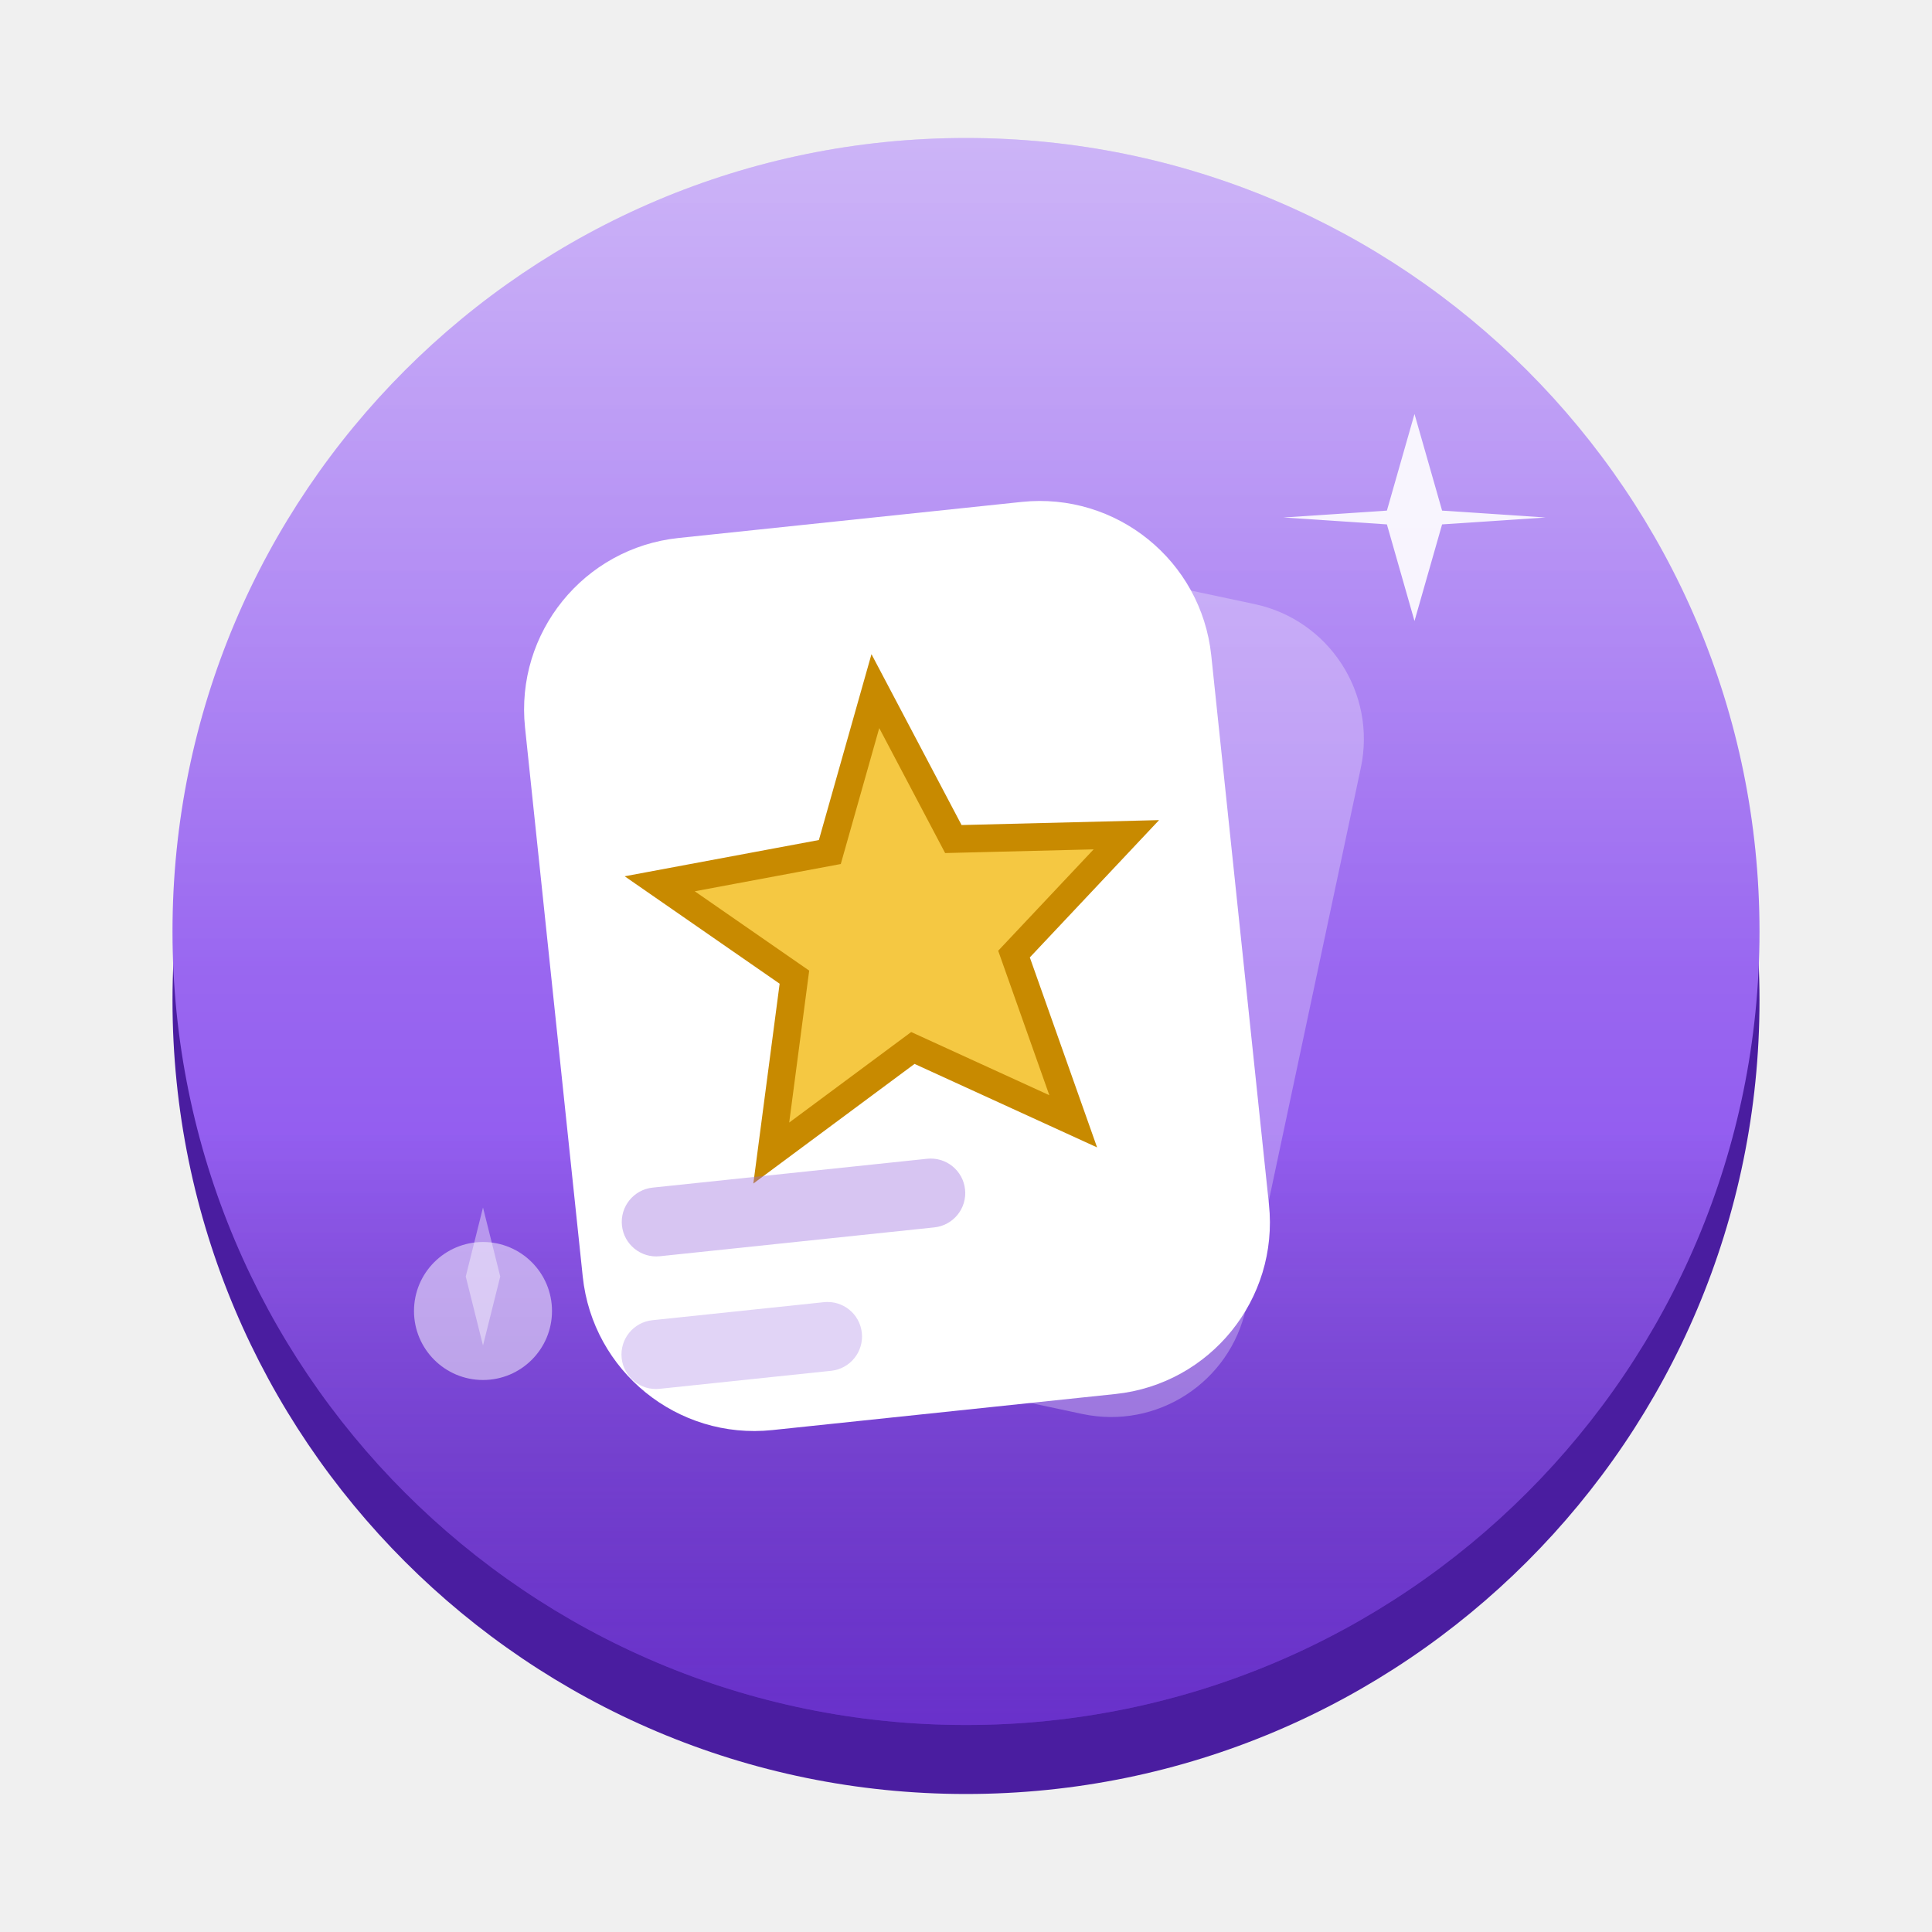
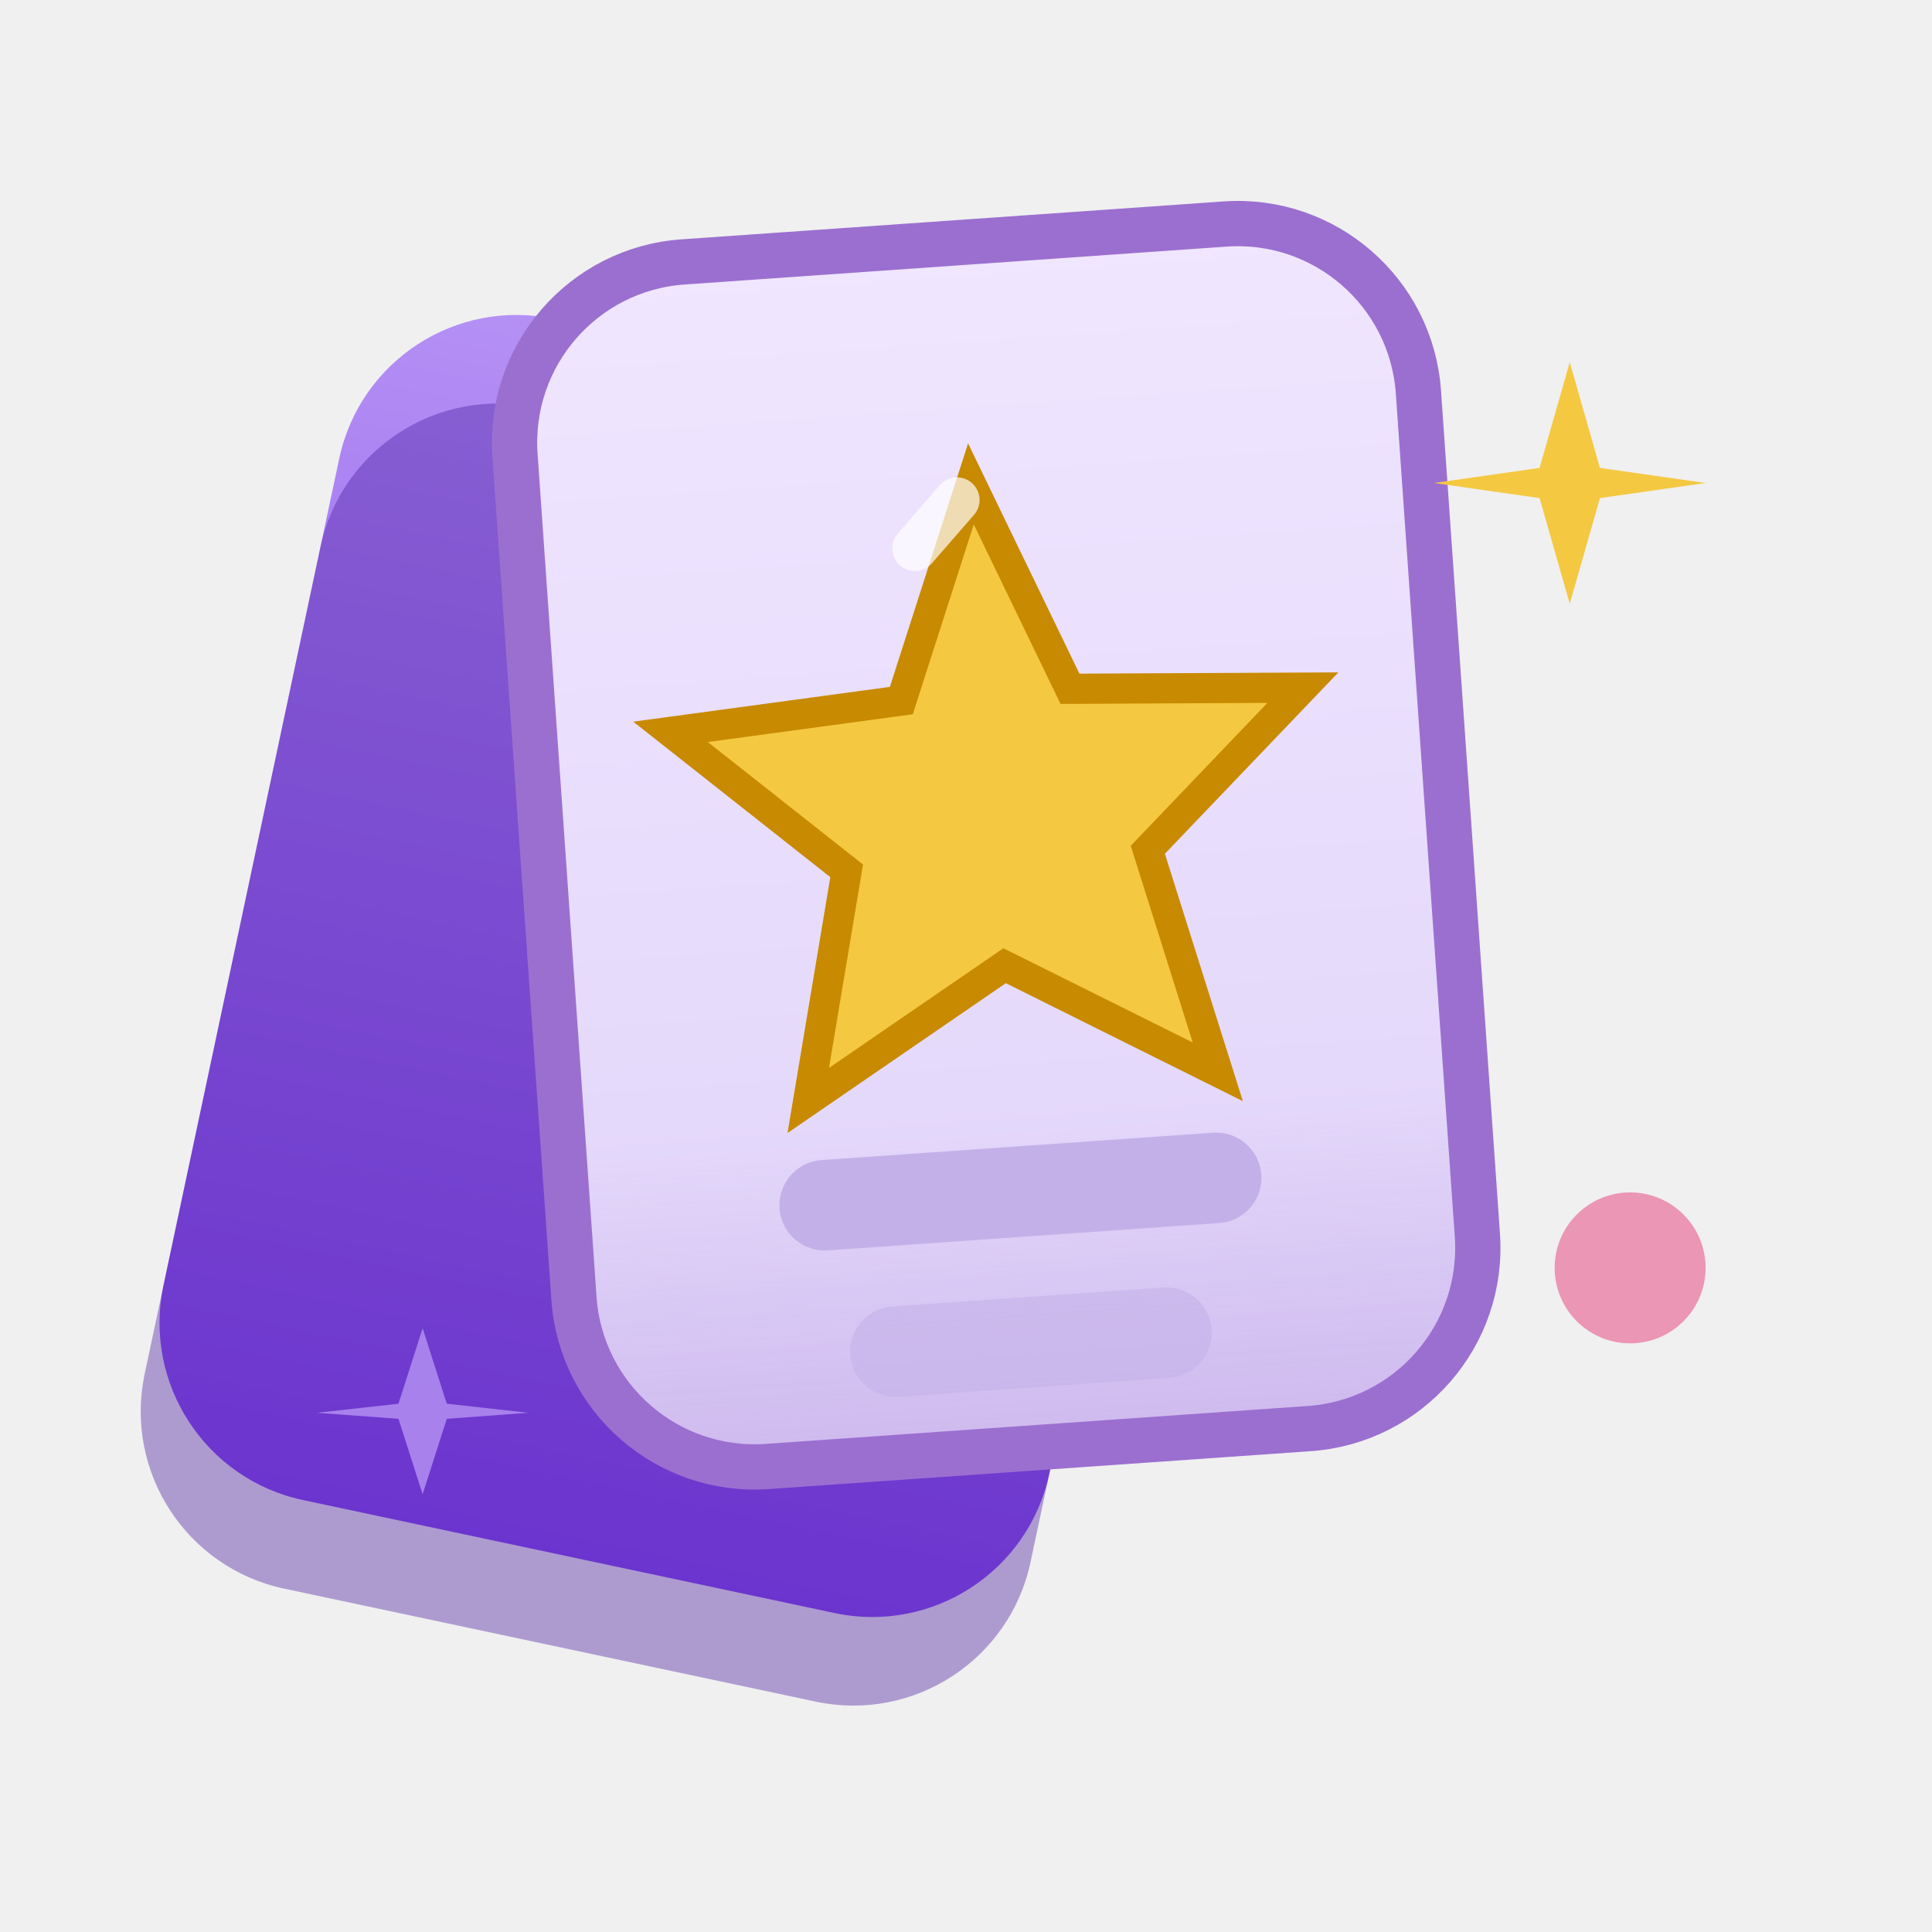
- <svg xmlns="http://www.w3.org/2000/svg" viewBox="0 0 56 56" fill="none">
+ <svg xmlns="http://www.w3.org/2000/svg" viewBox="0 0 64 64" fill="none">
  <defs>
-     <linearGradient id="bg" x1="28" y1="4" x2="28" y2="52" gradientUnits="userSpaceOnUse">
+     <linearGradient id="card-back" x1="20" y1="10" x2="20" y2="58" gradientUnits="userSpaceOnUse">
      <stop offset="0%" stop-color="#B794F4" />
      <stop offset="100%" stop-color="#7C3AED" />
    </linearGradient>
-     <linearGradient id="inner-shadow" x1="28" y1="4" x2="28" y2="52" gradientUnits="userSpaceOnUse">
-       <stop offset="60%" stop-color="transparent" />
-       <stop offset="100%" stop-color="#4A1DA0" stop-opacity="0.4" />
+     <linearGradient id="card-front" x1="32" y1="8" x2="32" y2="56" gradientUnits="userSpaceOnUse">
+       <stop offset="0%" stop-color="#F0E6FF" />
+       <stop offset="100%" stop-color="#DDD0F8" />
    </linearGradient>
-     <linearGradient id="highlight" x1="28" y1="4" x2="28" y2="28" gradientUnits="userSpaceOnUse">
-       <stop offset="0%" stop-color="white" stop-opacity="0.30" />
-       <stop offset="100%" stop-color="white" stop-opacity="0" />
+     <linearGradient id="card-front-shadow" x1="32" y1="8" x2="32" y2="56" gradientUnits="userSpaceOnUse">
+       <stop offset="60%" stop-color="#9B6FD0" stop-opacity="0" />
+       <stop offset="100%" stop-color="#9B6FD0" stop-opacity="0.45" />
    </linearGradient>
  </defs>
-   <circle cx="28" cy="29" r="23" fill="#4A1DA0" />
-   <circle cx="28" cy="27" r="23" fill="url(#bg)" />
-   <circle cx="28" cy="27" r="23" fill="url(#inner-shadow)" />
-   <circle cx="28" cy="27" r="23" fill="url(#highlight)" />
-   <rect x="19" y="16" width="19" height="24" rx="4" fill="white" fill-opacity="0.28" transform="rotate(12 28 28)" />
-   <rect x="16" y="15" width="20" height="26" rx="5" fill="white" transform="rotate(-6 26 28)" />
-   <path d="M26 20 L27.8 24.5 L32.8 24.9 L29.2 28 L30.4 33 L26 30.4 L21.6 33 L22.8 28 L19.2 24.9 L24.2 24.5 Z" fill="#F5C842" stroke="#C88A00" stroke-width="0.8" transform="rotate(-6 26 26)" />
-   <rect x="18" y="34" width="10" height="2" rx="1" fill="#9B6FE0" fill-opacity="0.4" transform="rotate(-6 23 35)" />
-   <rect x="18" y="38" width="7" height="2" rx="1" fill="#9B6FE0" fill-opacity="0.3" transform="rotate(-6 21.5 39)" />
-   <path d="M41 12 L41.8 14.8 L44.8 15 L41.8 15.2 L41 18 L40.2 15.2 L37.2 15 L40.2 14.8 Z" fill="white" fill-opacity="0.9" />
-   <circle cx="14" cy="38" r="2" fill="white" fill-opacity="0.5" />
-   <path d="M14 35 L14.5 37 L14 39 L13.5 37 Z" fill="white" fill-opacity="0.4" />
+   <rect x="8" y="12" width="30" height="40" rx="6" fill="url(#card-back)" transform="rotate(12 23 32)" />
+   <rect x="8" y="12" width="30" height="40" rx="6" fill="#4A1DA0" fill-opacity="0.4" transform="rotate(12 23 32) translate(0 3)" />
+   <rect x="18" y="8" width="30" height="40" rx="6" fill="url(#card-front)" transform="rotate(-4 33 28)" />
+   <rect x="18" y="8" width="30" height="40" rx="6" fill="url(#card-front-shadow)" transform="rotate(-4 33 28)" />
+   <rect x="18" y="8" width="30" height="40" rx="6" fill="none" stroke="#9B6FD0" stroke-width="1.5" transform="rotate(-4 33 28)" />
+   <g transform="rotate(-4 33 28)">
+     <path d="M33 16 L35.8 23 L43.5 23.5 L38 28.5 L39.8 36 L33 32 L26.2 36 L28 28.5 L22.5 23.5 L30.2 23 Z" fill="#F5C842" stroke="#C88A00" stroke-width="1" />
+     <path d="M31 18 L32.5 16.5" stroke="white" stroke-width="1.5" stroke-linecap="round" stroke-opacity="0.7" />
+     <rect x="25" y="38" width="16" height="3" rx="1.5" fill="#C4B0E8" />
+     <rect x="27" y="43" width="12" height="3" rx="1.5" fill="#C4B0E8" fill-opacity="0.6" />
+   </g>
+   <path d="M52 12 L53 15.5 L56.5 16 L53 16.5 L52 20 L51 16.5 L47.5 16 L51 15.5 Z" fill="#F5C842" />
+   <path d="M14 44 L14.8 46.5 L17.5 46.8 L14.8 47 L14 49.5 L13.2 47 L10.5 46.8 L13.2 46.5 Z" fill="#B794F4" fill-opacity="0.8" />
+   <circle cx="54" cy="42" r="2.5" fill="#E8709A" fill-opacity="0.7" />
</svg>
